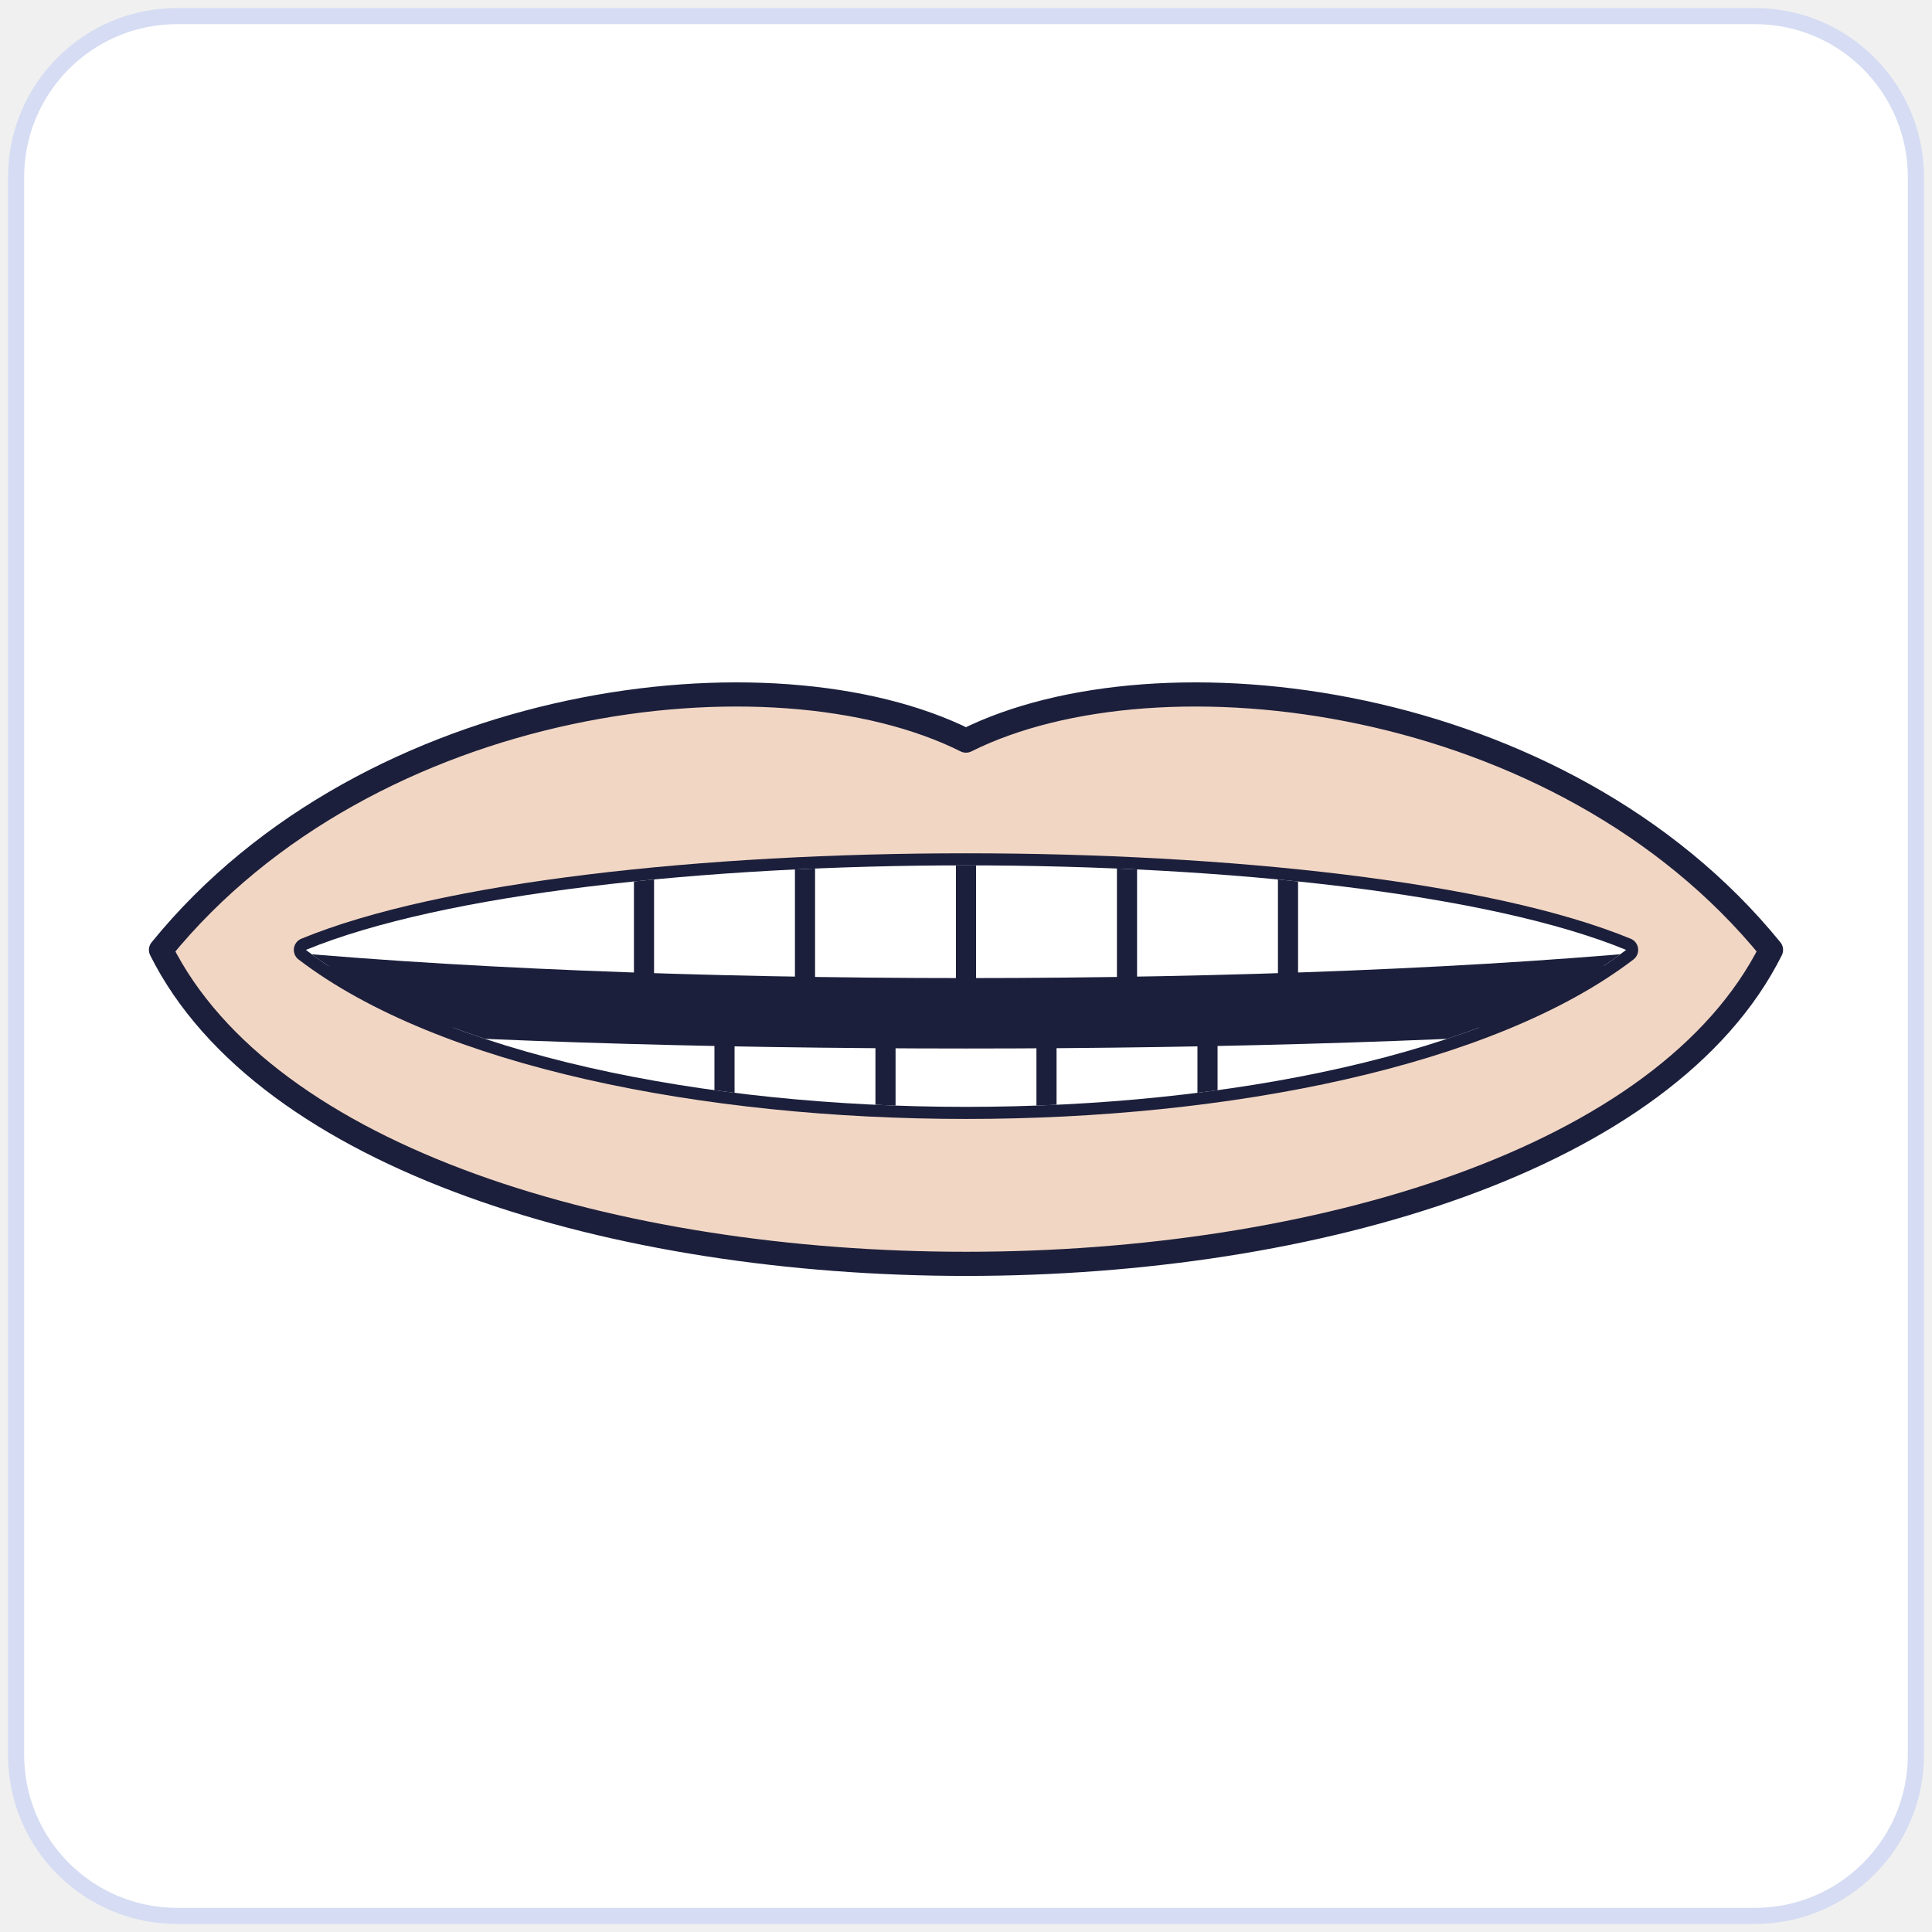
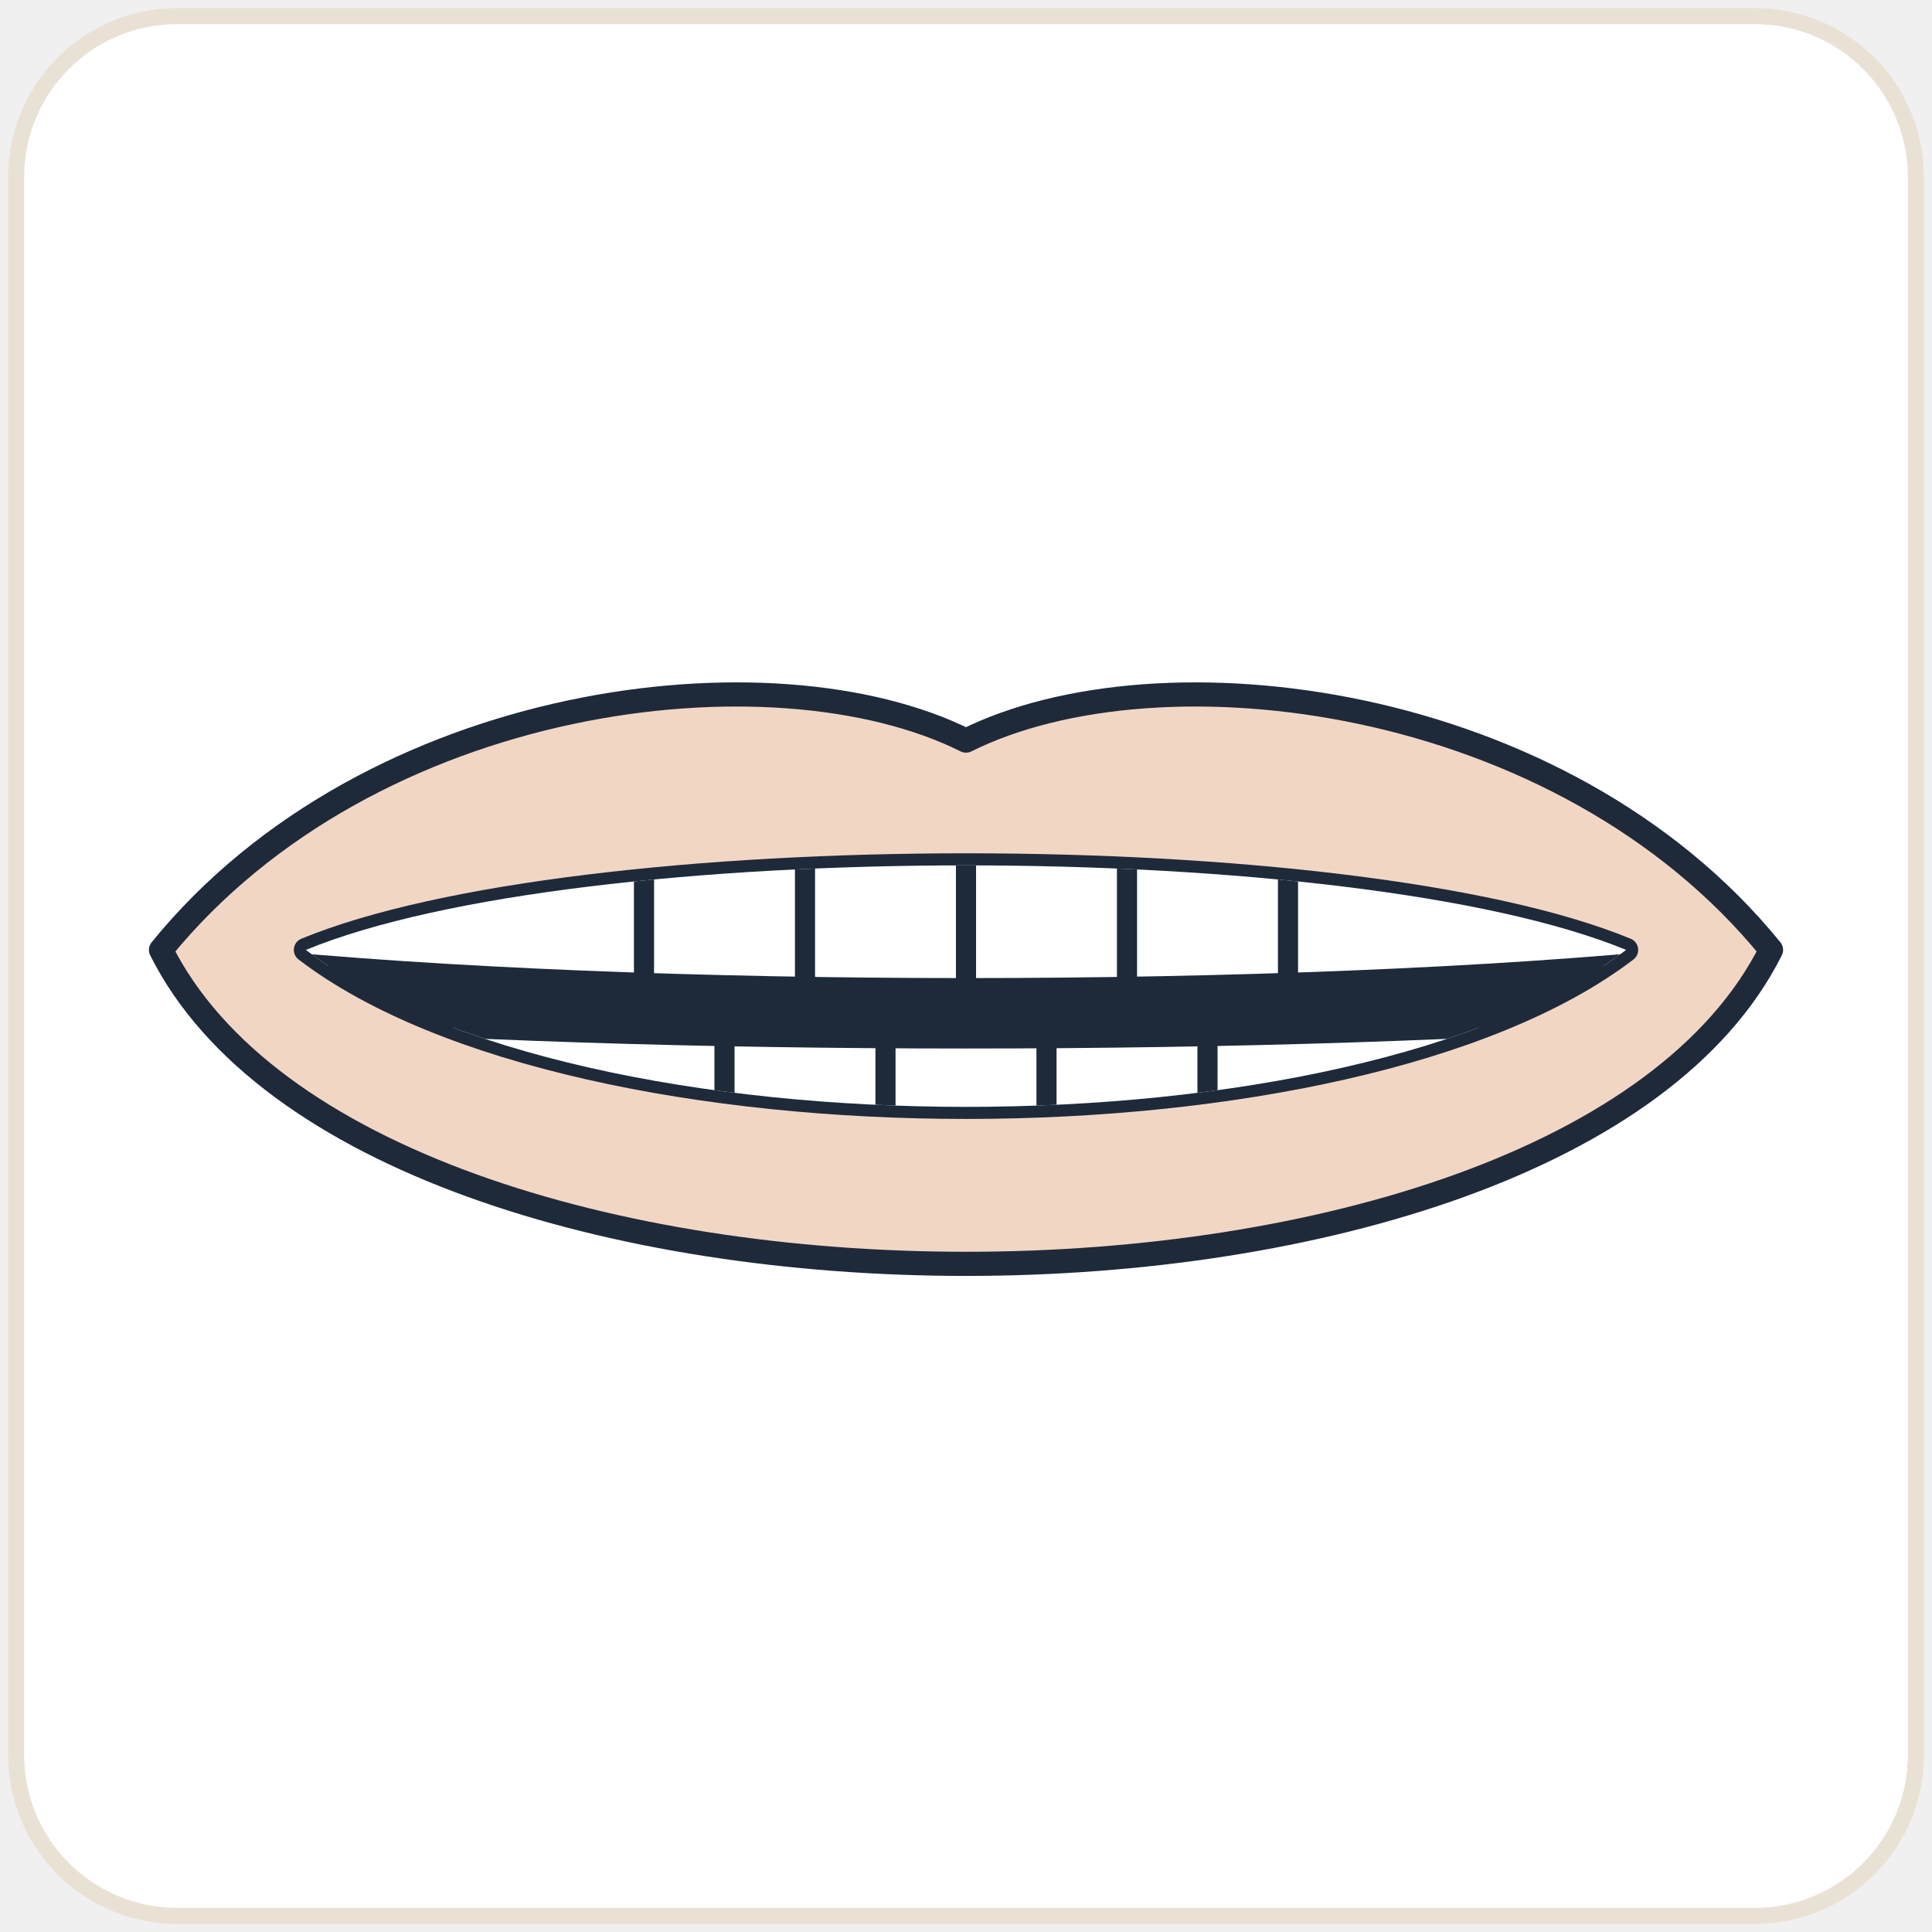
<svg xmlns="http://www.w3.org/2000/svg" viewBox="0 0 240 240" role="img" aria-labelledby="title">
  <defs>
    <clipPath id="panel">
      <rect x="2" y="2" width="236" height="236" rx="20" />
    </clipPath>
    <clipPath id="opening">
      <path d="M38 118 C72 104 168 104 202 118 C168 144 72 144 38 118 Z" />
    </clipPath>
  </defs>
  <rect x="2" y="2" width="236" height="236" rx="20" fill="#ffffff" />
-   <g clip-path="url(#panel)" stroke="#1b1f3b" stroke-width="3" stroke-linejoin="round" stroke-linecap="round">
+   <g clip-path="url(#panel)" stroke="#1e2a3a" stroke-width="3" stroke-linejoin="round" stroke-linecap="round">
    <path fill="#f2d6c4" d="M20 118 C46 86 96 80 120 92 C144 80 194 86 220 118 C194 170 46 170 20 118 Z" />
-     <path fill="#1b1f3b" d="M38 118 C72 104 168 104 202 118 C168 144 72 144 38 118 Z" />
+     <path fill="#1e2a3a" d="M38 118 C72 104 168 104 202 118 C168 144 72 144 38 118 Z" />
    <g clip-path="url(#opening)" fill="#ffffff" stroke-width="2.5">
      <path d="M30 96 H210 V119 C160 124 80 124 30 119 Z" />
      <path d="M30 126 C80 130 160 130 210 126 V150 H30 Z" />
      <path fill="none" d="M120 96 V124 M100 96 V123 M140 96 V123 M80 96 V122 M160 96 V122 M110 128 V150 M130 128 V150 M90 127 V150 M150 127 V150" />
    </g>
  </g>
-   <rect x="2" y="2" width="236" height="236" rx="20" fill="none" stroke="#d5dcf3" stroke-width="2" />
+   <rect x="2" y="2" width="236" height="236" rx="20" fill="none" stroke="#e9e2d4" stroke-width="2" />
</svg>
